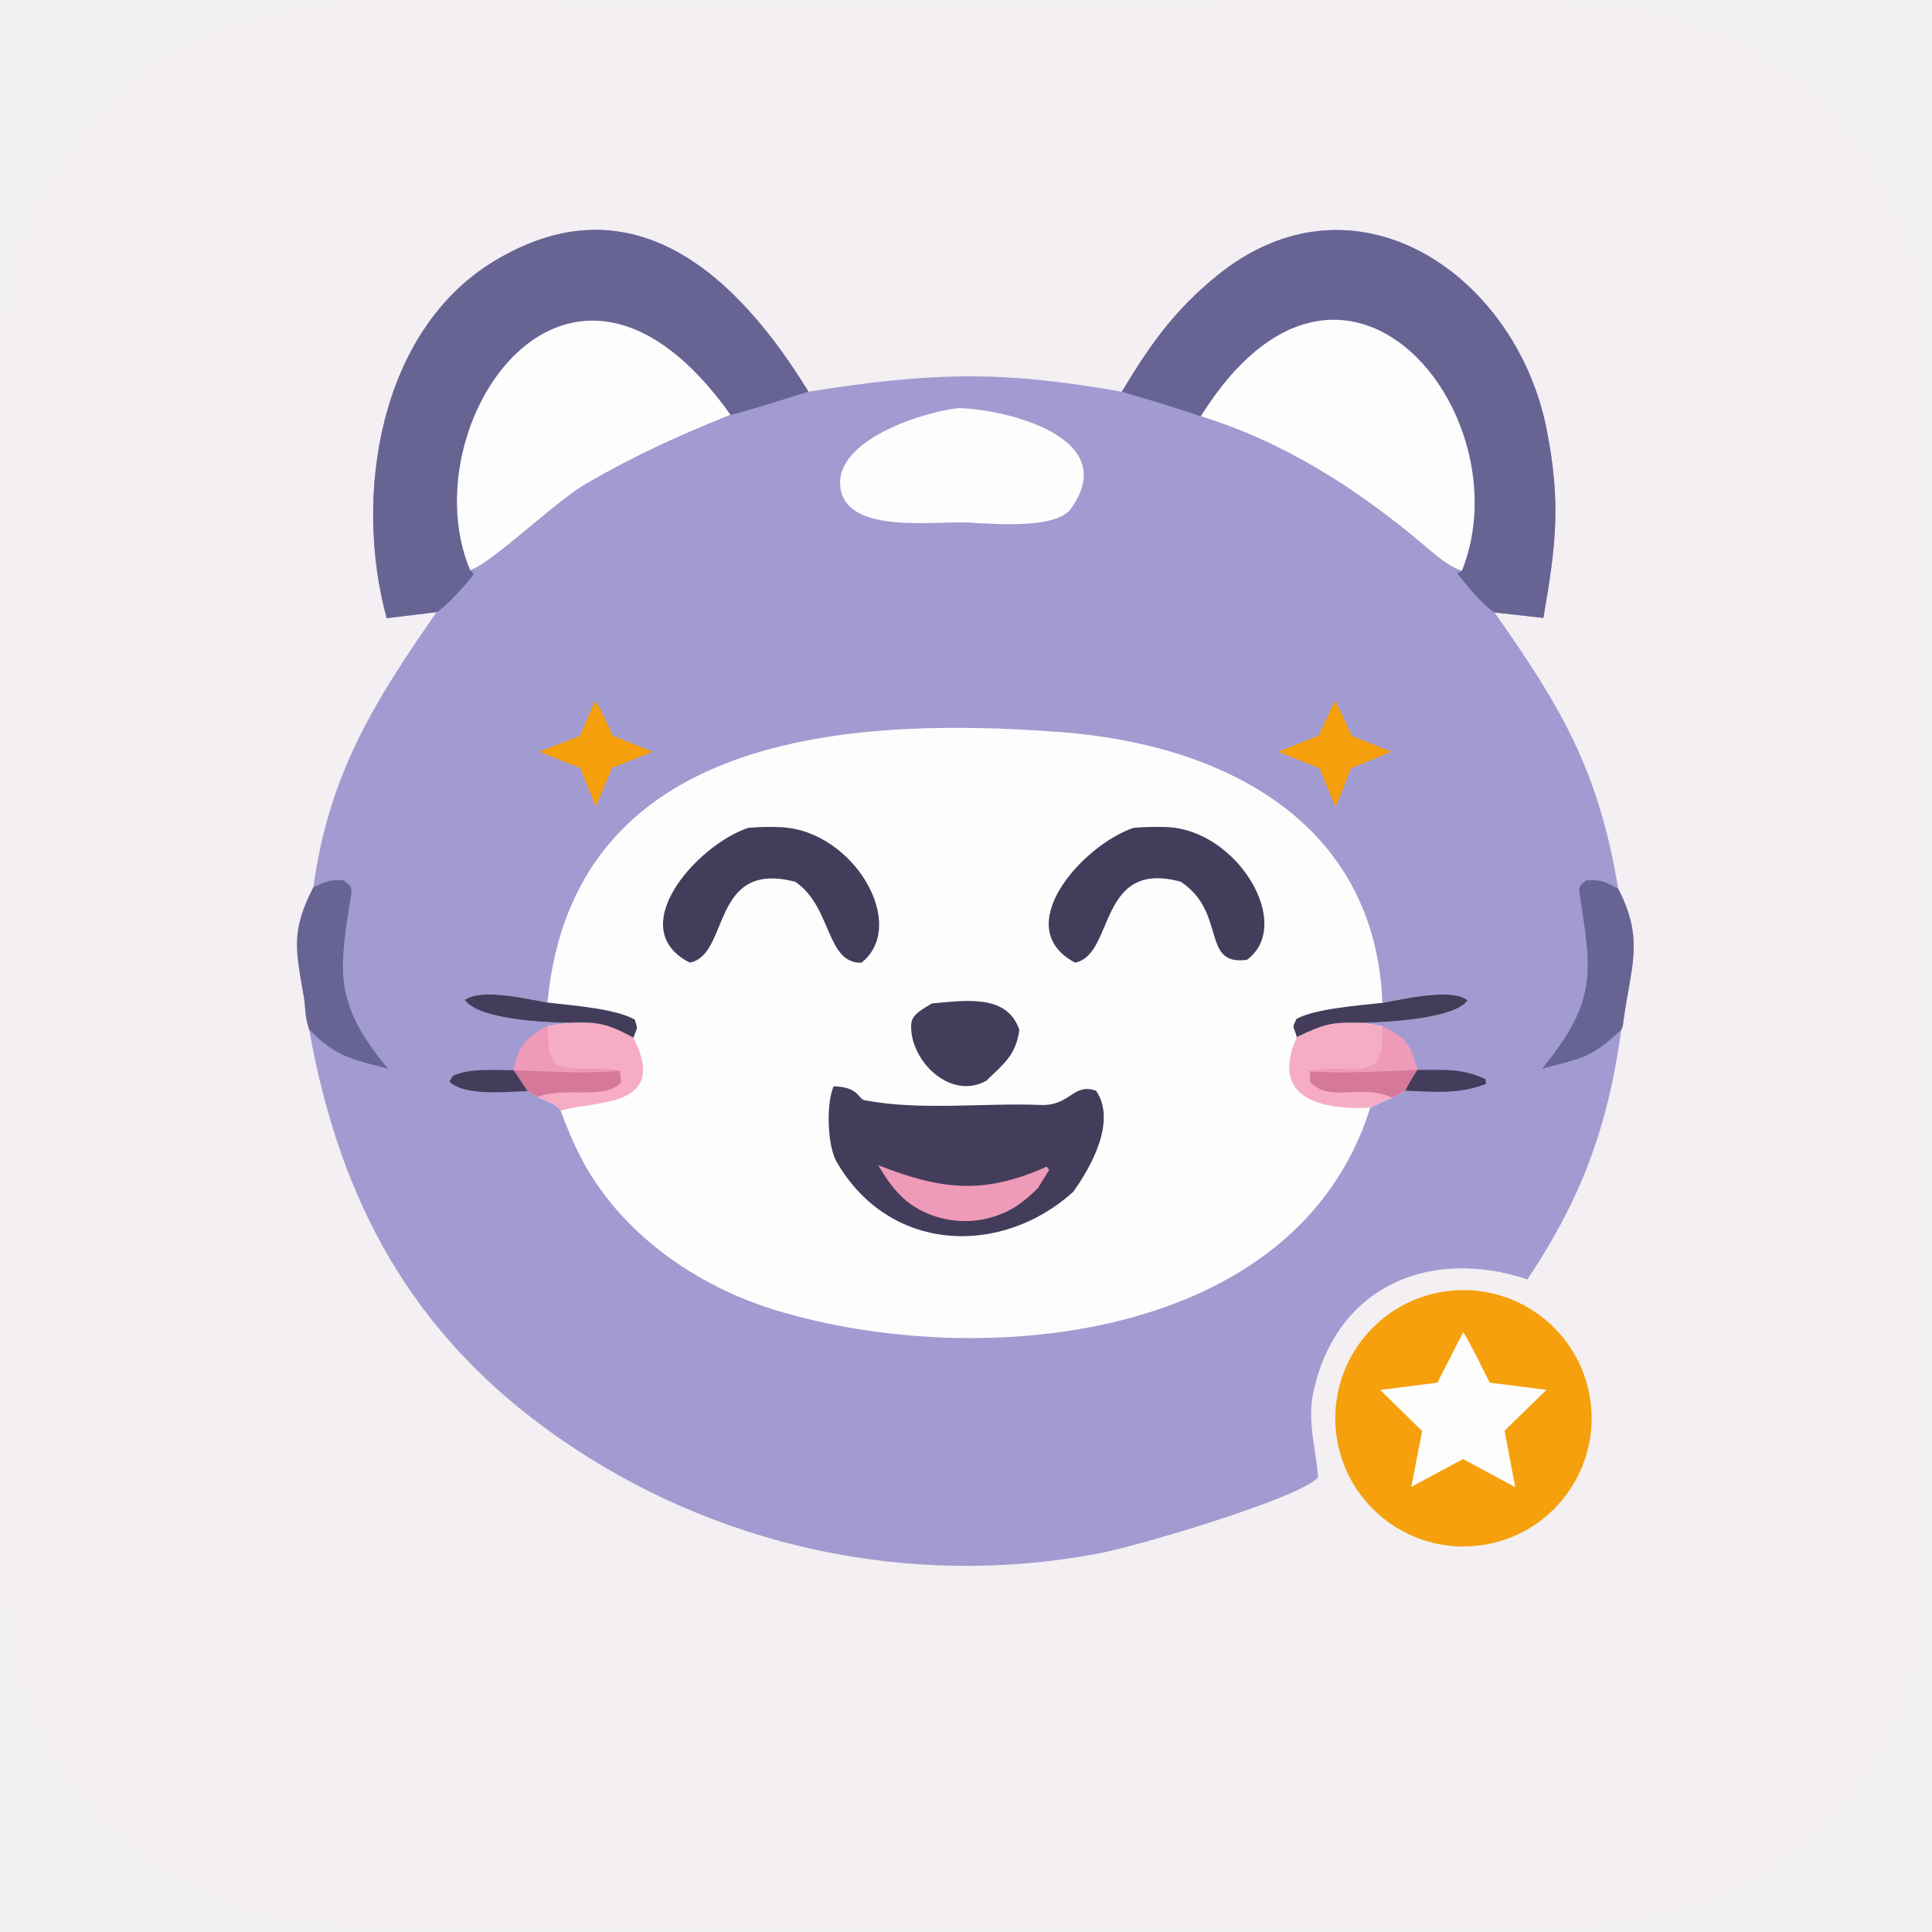
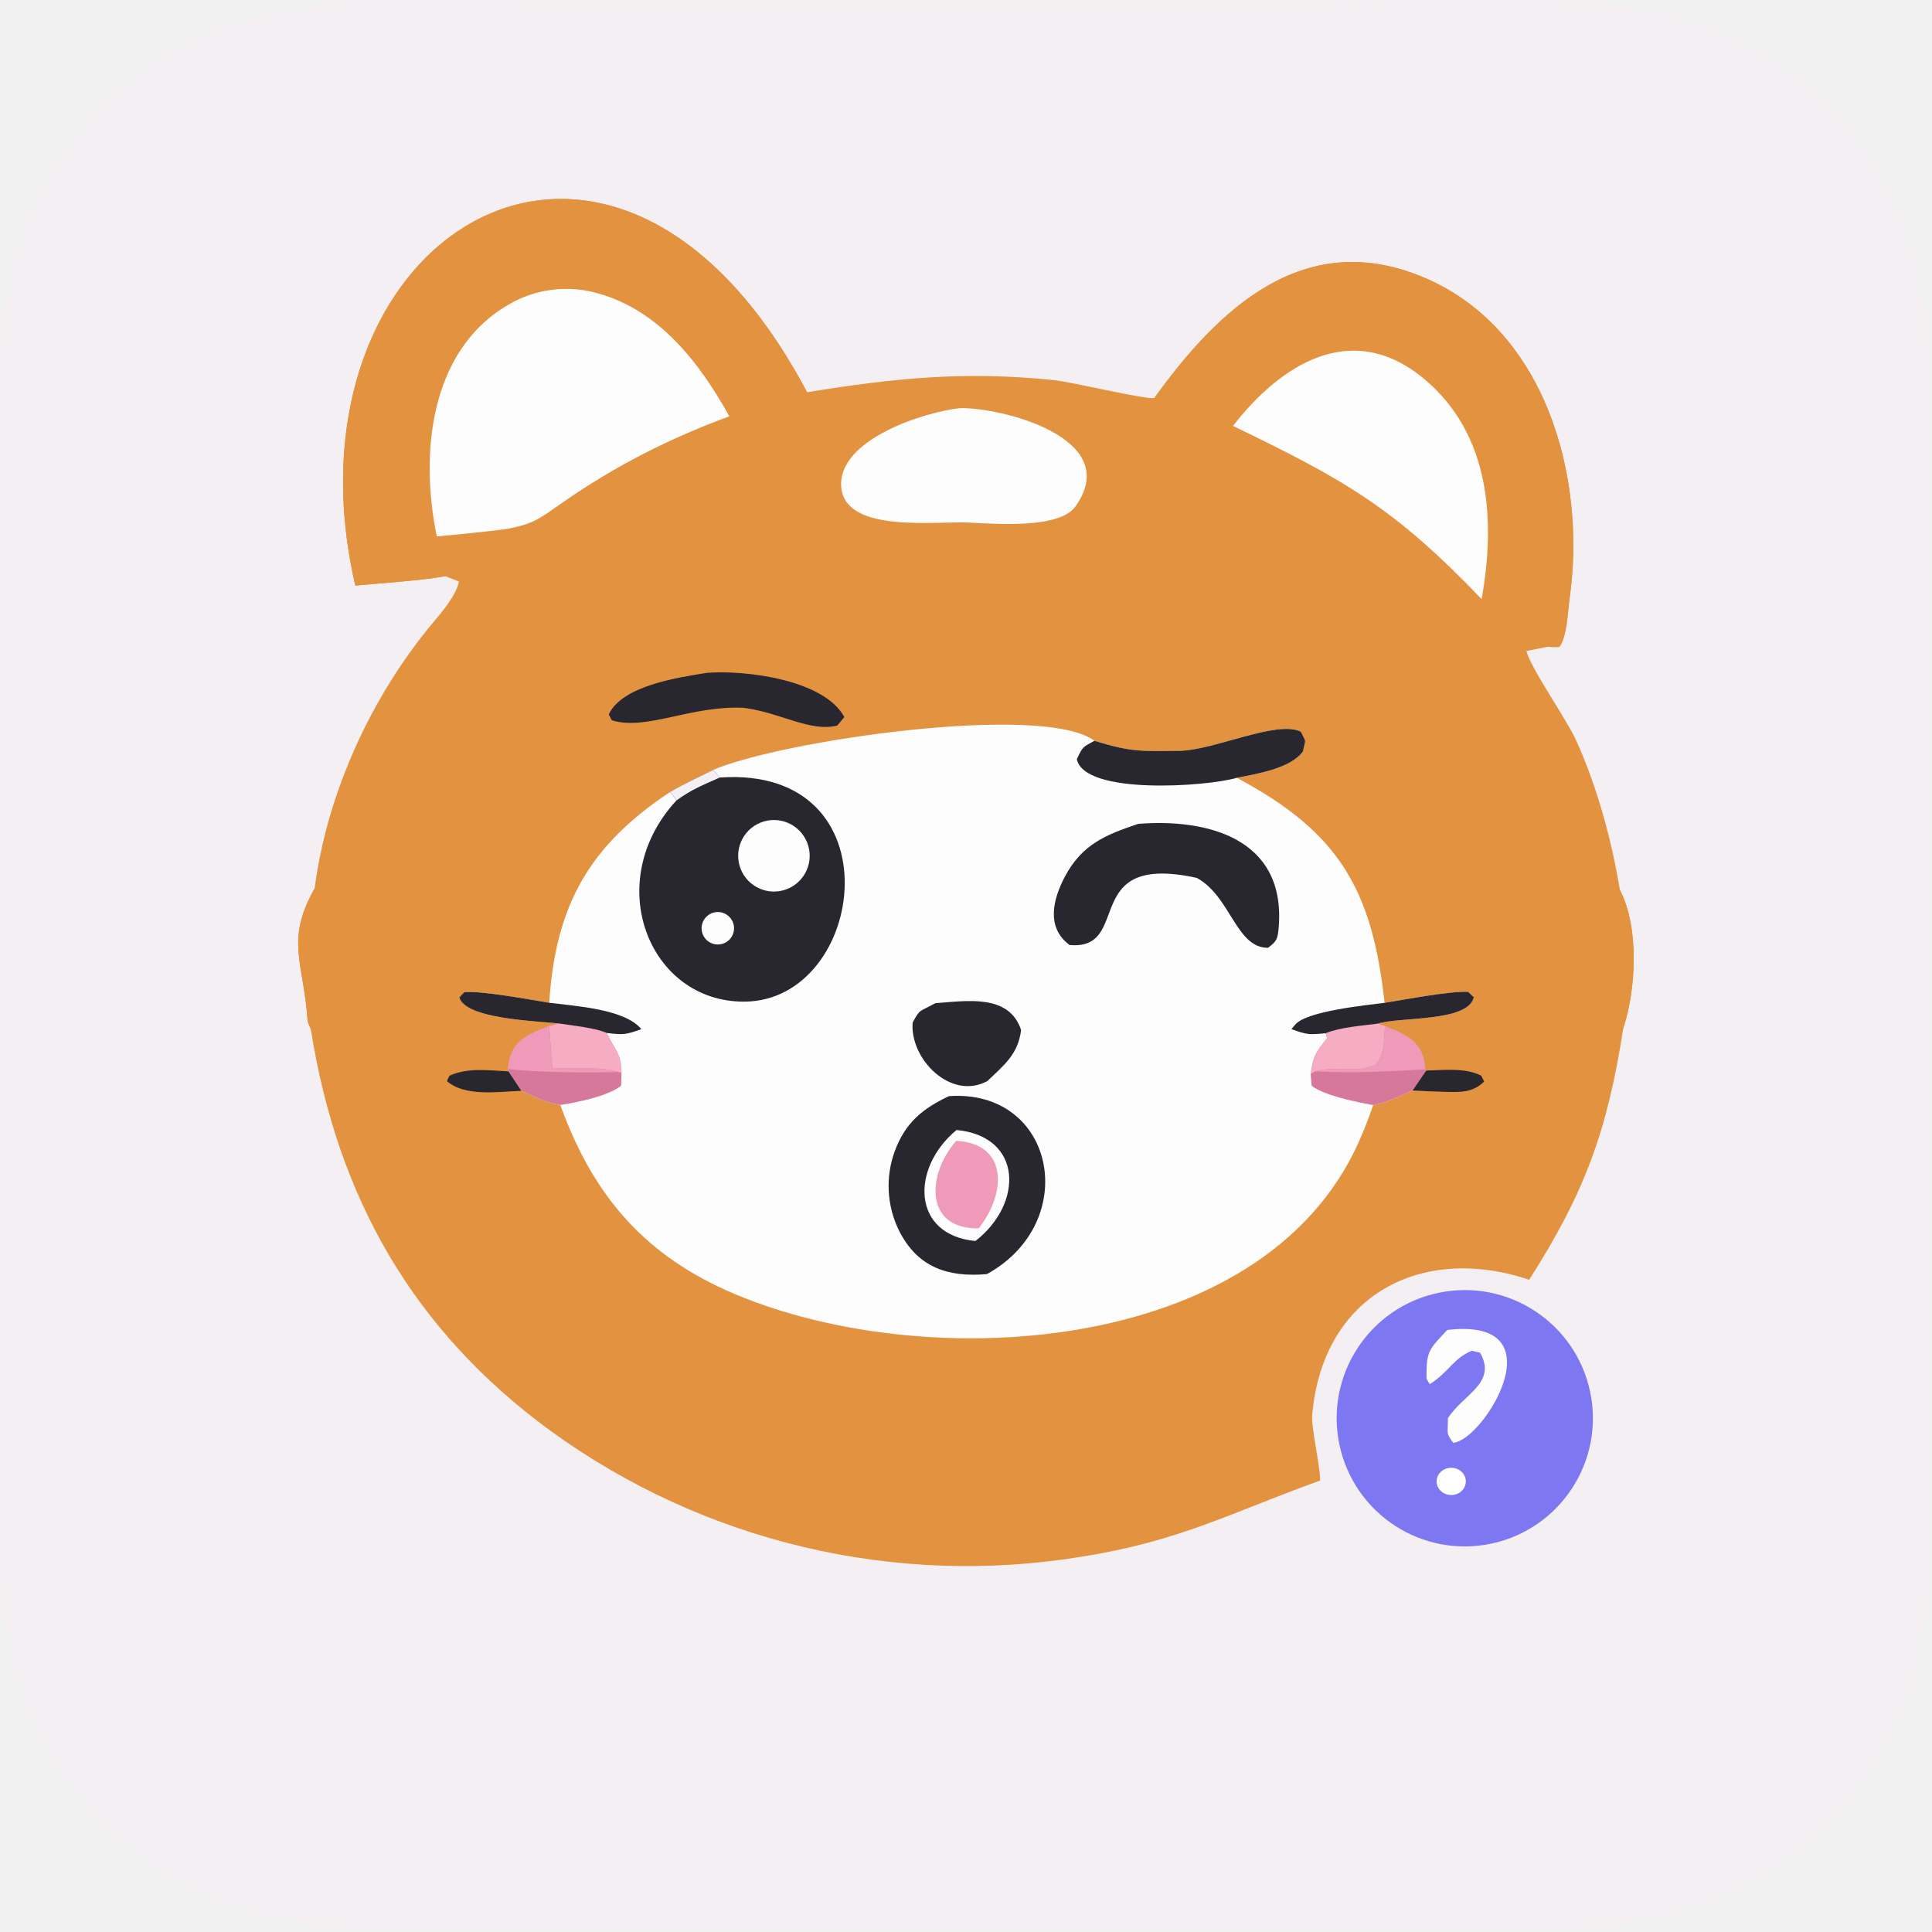
<svg xmlns="http://www.w3.org/2000/svg" width="487" height="487" viewBox="0 0 487 487" fill="none">
  <path d="M82.922 0.943C94.865 -0.978 122.898 0.623 135.695 0.674L239.96 0.813L346.844 0.609C363.709 0.547 393.303 -0.43 408.995 1.655C423.922 3.527 438.132 9.146 450.302 17.991C469.355 32.22 481.838 53.561 484.9 77.148C487.069 92.924 486.176 120.748 486.161 137.749L486.122 241.958L486.314 347.074C486.343 367.041 487.516 389.171 485.013 408.779C479.483 452.117 447.014 479.94 405.266 485.352C381.575 486.554 354.253 485.877 330.175 485.877L200.932 485.848L123.396 485.906C91.407 485.931 62.441 488.772 35.335 467.731C16.397 453.27 4.137 431.744 1.364 408.073C-0.764 390.373 0.223 358.39 0.264 339.218L0.51 220.277L0.455 127.916C0.433 115.469 -0.237 87.411 1.495 76.048C3.952 60.542 10.361 45.931 20.106 33.625C36.537 13.09 57.364 3.939 82.922 0.943Z" fill="#F3EFF2" />
-   <path d="M282.766 98.752C289.862 86.986 295.794 78.452 306.653 69.586C341.507 41.125 382.21 69.227 389.875 108.296C393.492 126.702 392.235 137.38 389.036 155.761L376.72 154.382C393.55 178.309 402.967 194.148 407.903 224.017C414.704 237.246 410.936 243.703 409.051 258.606C408.929 258.925 408.811 259.239 408.688 259.558C405.332 283.862 398.747 301.944 385.017 322.494C360.698 314.398 336.983 323.932 331.085 350.792C329.446 358.27 331.669 364.88 332.273 372.358C327.93 377.569 286.486 389.832 276.839 391.594C229.365 400.558 180.285 390.004 140.688 362.319C103.976 336.685 85.66 302.91 77.931 259.513C76.684 255.701 77.145 254.366 76.53 250.887C74.429 239.007 73.453 234.468 79.005 223.629C82.837 195.321 94.336 176.812 110.072 154.299L97.463 155.825C89.059 124.985 95.521 83.286 124.709 65.734C159.865 44.594 186.26 70.096 203.788 98.733C234.379 93.914 251.892 93.247 282.766 98.752Z" fill="#A29BD1" />
-   <path d="M97.464 155.825C89.059 124.985 95.522 83.286 124.709 65.734C159.866 44.594 186.261 70.096 203.789 98.733C201.668 99.39 185.708 104.435 184.142 104.557C170.436 110.107 160.854 114.425 147.979 121.79C139.937 126.393 123.886 142.09 118.509 143.724L119.466 144.686C117.628 147.15 112.658 152.792 110.072 154.299L97.464 155.825Z" fill="#676494" />
-   <path d="M118.509 143.724C103.234 107.378 143.285 47.126 184.142 104.556C170.436 110.106 160.854 114.424 147.978 121.79C139.937 126.392 123.886 142.09 118.509 143.724Z" fill="#FDFDFE" />
-   <path d="M282.768 98.752C289.863 86.985 295.795 78.452 306.655 69.585C341.508 41.125 382.212 69.227 389.876 108.296C393.493 126.702 392.236 137.379 389.037 155.76L376.721 154.382C374.066 152.811 369.14 147.051 367.368 144.504L368.506 143.891C364.905 142.723 361.45 139.548 358.511 137.07C341.931 123.11 323.633 111.392 302.685 104.939C296.453 102.785 289.088 100.606 282.768 98.752Z" fill="#676494" />
-   <path d="M302.684 104.94C338.485 47.647 384.315 104.297 368.505 143.891C364.904 142.723 361.449 139.549 358.51 137.071C341.929 123.11 323.631 111.393 302.684 104.94Z" fill="#FDFDFE" />
-   <path d="M388.693 269.391C402.992 251.971 401.088 244.728 398.124 224.909C397.874 223.241 398.65 222.863 399.812 221.911C403.821 221.715 404.17 222.137 407.904 224.016C414.705 237.245 410.937 243.703 409.052 258.605C408.93 258.924 408.812 259.238 408.689 259.557C401.093 266.672 398.983 266.687 388.693 269.391Z" fill="#676494" />
-   <path d="M79.005 223.629C82.439 222.206 83.132 221.622 86.685 221.931C87.99 223.074 88.835 223.403 88.541 225.278C85.519 244.601 83.782 252.56 97.801 269.381C88.686 267.036 84.73 266.432 77.931 259.513C76.684 255.701 77.145 254.366 76.53 250.887C74.429 239.007 73.453 234.468 79.005 223.629Z" fill="#676494" />
-   <path d="M138.006 252.708C144.389 185.124 213.238 180.419 267.468 184.545C308.352 187.656 346.695 207.117 348.462 252.786C353.501 251.908 366.058 248.88 369.939 252.163C366.74 256.898 348.751 257.767 343.25 257.821L348.481 258.655C353.844 261.481 355.096 262.492 356.867 268.312C357.005 268.768 357.137 269.224 357.265 269.681C356.592 270.785 354.536 273.925 354.306 274.946L350.969 276.663C350.213 277.002 345.851 278.906 345.405 279.205C326.954 338.373 247.075 345.723 195.939 330.384C175.415 324.231 155.927 310.604 146.082 291.114C144.282 287.498 142.694 283.773 141.324 279.97C140.091 278.165 137.782 277.571 135.504 276.526L132.989 275.034L129.512 269.794C130.662 263.557 132.59 261.604 138.106 258.625L143.424 257.816C137.655 257.776 120.455 257.026 117.129 252.03C121.554 249.047 132.546 251.76 138.006 252.708Z" fill="#FDFDFE" />
-   <path d="M326.885 261.432C333.921 258.026 335.82 257.614 343.249 257.82L348.48 258.654C353.843 261.481 355.095 262.492 356.866 268.311C357.003 268.768 357.136 269.224 357.263 269.68C356.591 270.784 354.535 273.925 354.305 274.945L350.968 276.663C350.212 277.001 345.85 278.905 345.403 279.205C332.989 279.867 319.981 276.8 326.885 261.432Z" fill="#F6ADC4" />
-   <path d="M348.481 258.654C353.844 261.481 355.095 262.491 356.866 268.311C357.004 268.767 357.136 269.224 357.264 269.68C356.592 270.784 354.536 273.925 354.305 274.945L350.968 276.663C342.352 273.022 335.742 278.051 330.271 272.845L330.207 270.073C336.993 268.517 341.94 270.833 346.626 268.321C348.937 265.445 348.417 262.545 348.481 258.654Z" fill="#D6789A" />
-   <path d="M348.481 258.654C353.844 261.481 355.095 262.491 356.866 268.311C357.004 268.767 357.136 269.224 357.264 269.68C348.235 270.053 339.226 270.622 330.207 270.073C336.993 268.517 341.94 270.833 346.626 268.321C348.937 265.445 348.417 262.545 348.481 258.654Z" fill="#EE9AB8" />
-   <path d="M143.424 257.815C150.659 257.526 152.963 257.963 159.672 261.574C168.687 279.519 150.208 277.276 141.324 279.97C140.091 278.165 137.782 277.571 135.504 276.526L132.988 275.034L129.512 269.793C130.661 263.557 132.59 261.604 138.105 258.625L143.424 257.815Z" fill="#F6ADC4" />
-   <path d="M129.512 269.793C130.661 263.556 132.59 261.604 138.105 258.625C138.188 262.521 137.686 265.416 140.03 268.267C143.904 270.495 150.243 268.709 156.225 269.916L156.607 272.845C152.049 277.492 142.585 273.729 135.504 276.525L132.988 275.034L129.512 269.793Z" fill="#D6789A" />
-   <path d="M129.512 269.793C130.661 263.556 132.59 261.604 138.105 258.625C138.188 262.521 137.686 265.416 140.03 268.267C143.904 270.495 150.243 268.709 156.225 269.916C147.479 270.686 138.316 270.107 129.512 269.793Z" fill="#EE9AB8" />
-   <path d="M348.462 252.786C353.501 251.907 366.058 248.88 369.94 252.163C366.74 256.898 348.751 257.766 343.251 257.82C335.822 257.614 333.923 258.026 326.886 261.432C325.939 257.997 325.659 259.44 326.803 256.839C331.499 254.243 342.588 253.458 348.462 252.786Z" fill="#433D5B" />
-   <path d="M143.424 257.815C137.655 257.776 120.455 257.025 117.129 252.03C121.554 249.046 132.546 251.76 138.006 252.707C144.227 253.458 154.956 254.199 159.985 256.986C160.834 259.871 160.774 258.384 159.673 261.574C152.964 257.962 150.659 257.526 143.424 257.815Z" fill="#433D5B" />
-   <path d="M210.138 273.842C216.516 273.95 216.294 277.012 217.927 277.331C231.968 280.034 247.89 277.949 262.363 278.528C269.817 278.822 270.524 272.851 276.304 274.951C281.437 282.512 275.234 293.867 270.519 300.442C252.304 316.871 224.096 315.85 210.857 292.802C208.567 288.813 208.187 278.175 210.138 273.842Z" fill="#433D5B" />
-   <path d="M221.342 293.704C236.472 299.622 247.168 301.285 262.648 294.592L263.821 294.072L264.484 294.852L261.608 299.514C260.185 300.996 257.663 303.135 255.955 304.205C250.286 307.699 243.429 308.7 236.998 306.977C228.97 304.745 225.321 300.328 221.342 293.704Z" fill="#EE9AB8" />
-   <path d="M285.746 208.667C288.489 208.442 291.242 208.378 293.99 208.471C311.969 209.104 326.278 233.173 314.314 241.936C302.611 243.565 309.334 229.958 297.621 222.26C276.6 216.499 281.016 240.783 270.986 242.648C254.273 233.781 272.875 213.015 285.746 208.667Z" fill="#433D5B" />
-   <path d="M188.64 208.663C191.366 208.437 194.104 208.383 196.837 208.505C215.185 209.34 229.101 233.168 217.154 242.668C208.188 242.913 209.709 228.516 200.469 222.269C179.009 216.671 184.034 240.803 173.858 242.638C156.955 234.056 175.689 212.961 188.64 208.663Z" fill="#433D5B" />
-   <path d="M234.909 252.937C242.916 252.285 253.88 250.322 256.942 259.625C256.083 265.926 253.129 268.046 248.641 272.408C239.566 277.541 229.163 267.275 229.687 258.139C229.835 255.563 232.931 254.203 234.909 252.937Z" fill="#433D5B" />
-   <path d="M241.475 102.884C251.454 102.894 283.272 109.543 269.994 128.169C266.446 133.145 252.55 132.159 245.928 131.84C237.55 130.834 213.389 135.422 211.825 122.791C210.342 110.809 232.99 103.796 241.475 102.884Z" fill="#FDFDFE" />
-   <path d="M336.42 176.654C337.955 179.078 339.486 182.773 340.728 185.467L350.713 189.496L340.541 193.657L336.689 203.48L332.573 193.676L322.189 189.471L332.396 185.413L336.42 176.654Z" fill="#F5A00C" />
-   <path d="M150.042 176.669C151.584 178.907 153.256 182.876 154.473 185.467L164.535 189.481L154.258 193.563L150.198 203.372L146.249 193.618L135.918 189.486L146.121 185.521L150.042 176.669Z" fill="#F5A00C" />
-   <path d="M357.265 269.681C364.336 269.764 367.933 269.136 374.381 271.977L374.612 273.209C367.477 275.922 361.888 275.201 354.307 274.946C354.537 273.925 356.593 270.785 357.265 269.681Z" fill="#433D5B" />
-   <path d="M129.511 269.793L132.988 275.034C127.403 275.21 117.245 276.363 113.283 272.663L114.142 271.196C118.277 269.224 124.736 269.749 129.511 269.793Z" fill="#433D5B" />
-   <path d="M362.22 325.894C379.747 322.194 396.936 333.465 400.538 351.017C404.135 368.569 392.77 385.699 375.203 389.203C357.779 392.672 340.821 381.416 337.248 364.006C333.681 346.596 344.834 329.569 362.22 325.894Z" fill="#F5A00C" />
-   <path d="M368.829 335.757C370.876 339.015 373.677 344.918 375.522 348.53L389.802 350.345L379.242 360.66L381.97 374.89L368.79 367.775L355.733 374.801L358.481 360.733L347.916 350.37L362.333 348.525L368.829 335.757Z" fill="#FDFDFE" />
+   <path d="M89.566 147.605C69.216 59.545 154.239 5.77 203.431 98.874C225.424 95.302 243.143 93.496 265.661 95.817C270.146 96.278 288.35 100.665 290.956 100.351C307.07 77.966 328.45 57.504 358.304 69.688C389.487 82.416 399.978 120.033 395.655 150.785C395.184 154.22 394.988 160.535 393.06 163.077C392.294 163.082 390.979 163.145 390.292 162.998L384.767 164.102C385.871 168.484 394.826 181.208 397.235 186.493C402.574 198.201 406.23 211.699 408.33 224.335C413.232 233.81 412.437 249.277 409.174 259.208C405.155 285.112 399.483 300.618 385.459 322.591C358.574 313.528 333.435 326.213 330.766 356.645C330.477 359.982 332.616 368.314 332.773 373.192C310.265 381.313 297.497 388.433 272.972 392.339C225.777 400.19 177.41 388.766 138.709 360.625C103.948 335.187 84.987 301.58 78.338 259.356C78.039 258.688 77.563 257.741 77.519 257.074C76.503 242.363 71.871 237.103 79.31 223.942C82.445 199.908 93.54 175.653 109.076 157.041C111.352 154.313 115.037 150.054 115.69 146.575L112.26 145.24C106.141 146.354 96.023 146.997 89.566 147.605Z" fill="#E39240" />
+   <path d="M89.565 147.605C69.216 59.545 154.239 5.77 203.431 98.874C196.914 100.95 190.383 102.972 183.842 104.939C168.778 110.494 155.2 117.373 141.996 126.539C135.764 130.867 134.65 132.035 127.496 133.38L130.258 134.234C128.693 137.786 123.757 140.789 120.543 144.185C118.678 144.381 113.791 144.759 112.26 145.24C106.141 146.354 96.023 146.997 89.565 147.605Z" fill="#E39240" />
+   <path d="M110.096 135.206C105.861 114.715 108.119 88.369 128.227 76.764C134.979 72.8 143.056 71.769 150.588 73.909C166.227 78.207 176.35 91.475 183.842 104.94C168.778 110.495 155.201 117.374 141.996 126.54C135.764 130.868 134.65 132.036 127.496 133.381C121.706 134.092 115.906 134.701 110.096 135.206Z" fill="#FDFDFE" />
+   <path d="M290.955 100.353C307.069 77.967 328.449 57.505 358.303 69.689C389.486 82.418 399.977 120.034 395.654 150.786C395.183 154.221 394.987 160.536 393.059 163.078C392.293 163.083 390.978 163.147 390.291 162.999C379.589 161.812 380.055 159.908 373.47 151.012C351.168 127.743 338.793 120.927 310.804 107.36C307.673 106.913 293.978 101.869 290.955 100.353Z" fill="#E39240" />
+   <path d="M310.805 107.358C322.66 92.068 340.693 80.179 359.064 95.582C375.576 109.429 377.073 131.01 373.471 151.01C351.169 127.742 338.794 120.926 310.805 107.358Z" fill="#FDFDFE" />
+   <path d="M388.584 269.533C395.611 261.569 400.429 253.566 400.876 242.589C401.126 236.391 395.208 224.929 401.057 221.734C404.811 221.965 405.017 222.274 408.329 224.335C413.232 233.81 412.437 249.277 409.174 259.209C401.573 266.687 399.05 266.746 388.584 269.533Z" fill="#E39240" />
+   <path d="M79.31 223.943C82.529 222.299 83.093 221.715 86.553 221.823C87.647 222.608 89.109 223.383 88.849 224.968C85.704 243.978 84.29 253.375 98.486 269.518C88.152 266.8 85.817 266.795 78.338 259.356C78.039 258.689 77.563 257.742 77.519 257.074C76.503 242.363 71.871 237.103 79.31 223.943Z" fill="#E39240" />
+   <path d="M275.887 186.738C285.352 189.653 287.791 189.334 297.212 189.26C305.956 189.191 321.899 181.384 327.925 184.456C329.358 187.523 329.127 185.933 328.445 189.417C325.383 193.662 316.973 195.05 311.766 196.061C337.557 209.801 345.889 224.237 349.015 252.78C354.064 251.966 365.478 249.797 370.056 250.008L371.518 251.367C370.056 257.707 352.793 256.255 347.243 258.041L349.098 258.683C354.874 260.995 358.76 262.614 359.265 269.562L359.506 269.857L356.066 274.876C352.759 276.334 349.663 277.933 346.134 278.561C345.065 281.721 343.848 284.837 342.489 287.885C318.101 342.46 231.199 346.876 183.023 325.226C161.526 315.57 149.126 300.412 141.24 278.537C137.334 277.85 135.004 276.569 131.417 274.955L128.163 270.058L128.055 269.479C128.674 262.422 132.643 260.936 138.419 258.654L140.882 257.987C135.21 257.359 117.309 256.868 115.783 251.421L117.03 250.096C121.51 249.704 133.429 251.966 138.453 252.766C139.979 228.211 148.596 213.064 168.97 199.599C172.213 197.685 176.31 195.791 179.74 194.093C196.434 186.792 262.893 177.022 275.887 186.738Z" fill="#FDFDFE" />
+   <path d="M168.97 199.599C172.214 197.686 176.311 195.792 179.741 194.094L181.443 195.993C226.303 192.872 218.486 252.29 187.641 252.481C163.533 252.629 151.526 222.294 170.521 201.758L168.97 199.599Z" fill="#28262F" />
+   <path d="M168.969 199.599C172.212 197.686 176.31 195.792 179.74 194.094L181.442 195.993C177.154 197.901 174.391 198.971 170.519 201.758L168.969 199.599Z" fill="#F3EFF2" />
+   <path d="M192.552 207.064C197.365 205.656 202.4 208.448 203.759 213.272C205.123 218.095 202.287 223.105 197.449 224.42C192.679 225.716 187.753 222.928 186.408 218.169C185.069 213.409 187.807 208.453 192.552 207.064Z" fill="#FDFDFE" />
+   <path d="M178.479 230.714C180.226 229.399 182.694 229.694 184.087 231.377C185.486 233.06 185.309 235.538 183.695 237.015C182.581 238.03 181.001 238.354 179.578 237.849C178.155 237.348 177.12 236.102 176.894 234.61C176.663 233.119 177.272 231.622 178.479 230.714Z" fill="#FDFDFE" />
+   <path d="M275.887 186.738C285.353 189.652 287.791 189.333 297.213 189.26C305.957 189.191 321.9 181.384 327.925 184.456C329.358 187.523 329.128 185.933 328.445 189.417C325.384 193.661 316.973 195.05 311.767 196.061C304.387 198.264 273.316 200.502 271.432 191.35C272.953 188.229 272.82 188.367 275.887 186.738Z" fill="#28262F" />
+   <path d="M334.128 260.445C337.921 258.929 343.078 258.571 347.244 258.041L349.099 258.684C354.874 260.995 358.761 262.614 359.266 269.562L359.506 269.857L356.067 274.877C352.759 276.334 349.663 277.934 346.135 278.562C341.836 277.757 333.902 276.211 330.609 273.679L330.389 270.711C331.036 266.093 331.576 265.416 334.53 261.672L334.128 260.445Z" fill="#D6789A" />
+   <path d="M334.128 260.445C337.921 258.929 343.078 258.571 347.244 258.041L349.099 258.684C348.804 262.56 349.099 265.465 346.753 268.365C342.106 270.666 337.729 268.483 331.522 270.048L330.389 270.711C331.036 266.093 331.576 265.416 334.53 261.672L334.128 260.445Z" fill="#F6ADC4" />
+   <path d="M349.098 258.684C354.874 260.995 358.76 262.614 359.265 269.562C349.353 270.082 341.438 270.568 331.521 270.048C337.729 268.483 342.106 270.666 346.753 268.365C349.098 265.465 348.804 262.56 349.098 258.684Z" fill="#EE9AB8" />
+   <path d="M128.057 269.48C128.675 262.424 132.645 260.937 138.42 258.656L140.883 257.988C144.058 258.469 150.261 259.127 152.915 260.378C155.163 264.922 156.576 265.565 156.669 270.442L156.581 273.686C153.067 276.379 145.702 277.822 141.242 278.538C137.336 277.852 135.005 276.571 131.418 274.957L128.165 270.059L128.057 269.48Z" fill="#D6789A" />
+   <path d="M140.883 257.988C144.058 258.469 150.26 259.127 152.915 260.378C155.162 264.922 156.576 265.565 156.669 270.442L155.938 270.216C152.032 268.862 143.793 269.304 139.259 269.328L138.42 258.656L140.883 257.988Z" fill="#F6ADC4" />
+   <path d="M128.057 269.479C128.675 262.423 132.645 260.936 138.42 258.654L139.259 269.327C143.793 269.302 152.032 268.861 155.938 270.215C147.562 270.446 136.394 270.357 128.057 269.479Z" fill="#EE9AB8" />
+   <path d="M349.015 252.781C354.064 251.966 365.478 249.798 370.056 250.009L371.518 251.368C370.056 257.708 352.793 256.255 347.243 258.041C343.077 258.571 337.92 258.929 334.127 260.446C329.966 260.853 329.456 260.838 325.535 259.41L326.448 258.311C329.264 254.886 344.103 253.419 349.015 252.781Z" fill="#28262F" />
+   <path d="M140.882 257.987C135.21 257.358 117.309 256.868 115.783 251.421L117.03 250.096C121.51 249.704 133.429 251.966 138.453 252.766C145.024 253.61 157.571 254.336 161.658 259.429C157.649 260.847 157.139 260.877 152.914 260.376C150.259 259.125 144.057 258.467 140.882 257.987Z" fill="#28262F" />
+   <path d="M239.188 276.305C265.999 274.445 272.643 308.018 248.771 321.164C239.016 322.018 231.238 319.53 226.562 310.079C223.544 303.887 223.167 296.737 225.512 290.265C228.181 282.993 232.558 279.45 239.188 276.305Z" fill="#28262F" />
+   <path d="M241.116 284.838C257.785 286.428 258.069 303.317 245.88 312.822C229.771 311.321 229.526 294.402 241.116 284.838Z" fill="#FDFDFE" />
+   <path d="M241.052 287.57C254.35 288.311 253.535 301.059 246.7 309.627C233.024 309.892 233.545 296.064 241.052 287.57Z" fill="#EE9AB8" />
+   <path d="M286.907 207.672C304.18 206.303 324.249 211.21 322.311 233.88C322.061 236.755 321.776 237.295 319.637 238.909C311.56 238.988 310.269 225.975 301.672 221.289C271.877 214.782 285.681 239.621 269.61 238.208C263.57 233.757 265.454 226.554 268.472 220.891C272.795 212.78 278.791 210.405 286.907 207.672Z" fill="#28262F" />
+   <path d="M235.764 252.874C243.649 252.305 254.356 250.45 257.389 259.636C256.633 265.72 253.193 268.395 248.88 272.507C239.675 277.487 229.277 266.913 230.057 257.737C232.039 254.15 231.583 255.205 235.764 252.874Z" fill="#28262F" />
+   <path d="M241.896 102.894C251.823 102.555 283.497 110.249 271.083 127.669C267.157 133.174 252.054 132.134 244.762 131.751C236.783 131.192 213.009 134.72 212.052 122.791C211.081 110.691 233.26 103.811 241.896 102.894Z" fill="#FDFDFE" />
+   <path d="M178.196 169.603C187.921 168.862 207.726 171.296 212.834 180.756L211.043 182.891C204.468 184.549 197.132 179.922 188.584 178.592L187.372 178.411C174.079 177.812 162.921 184.25 154.23 181.566L153.455 180.079C156.841 172.797 171.1 170.751 178.196 169.603Z" fill="#28262F" />
+   <path d="M359.506 269.858C364.124 269.74 369.354 269.103 373.373 271.149L374.109 272.631C371.239 275.374 368.388 275.31 364.609 275.231C361.763 275.158 358.912 275.035 356.066 274.878L359.506 269.858Z" fill="#28262F" />
+   <path d="M131.417 274.954C125.328 275.214 117.202 276.471 112.648 272.506L113.296 271.156C117.938 269.051 122.982 269.817 128.164 270.057L131.417 274.954Z" fill="#28262F" />
+   <path d="M362.665 325.87C380.09 322.253 397.156 333.416 400.827 350.836C404.497 368.251 393.393 385.356 375.993 389.086C358.514 392.83 341.32 381.656 337.63 364.163C333.945 346.665 345.167 329.501 362.665 325.87Z" fill="#7E77F2" />
+   <path d="M364.826 335.236C393.375 331.909 373.894 363.239 366.303 363.681C364.355 361.007 365.008 361.552 364.979 357.474C368.88 351.399 377.427 348.632 373.09 340.982L371.014 340.491C366.353 342.36 365.273 345.83 360.386 348.916L359.576 347.523C359.537 340.555 360.096 340.25 364.826 335.236Z" fill="#FDFDFE" />
+   <ellipse cx="365.811" cy="373.417" rx="3.68" ry="3.435" fill="white" />
</svg>
